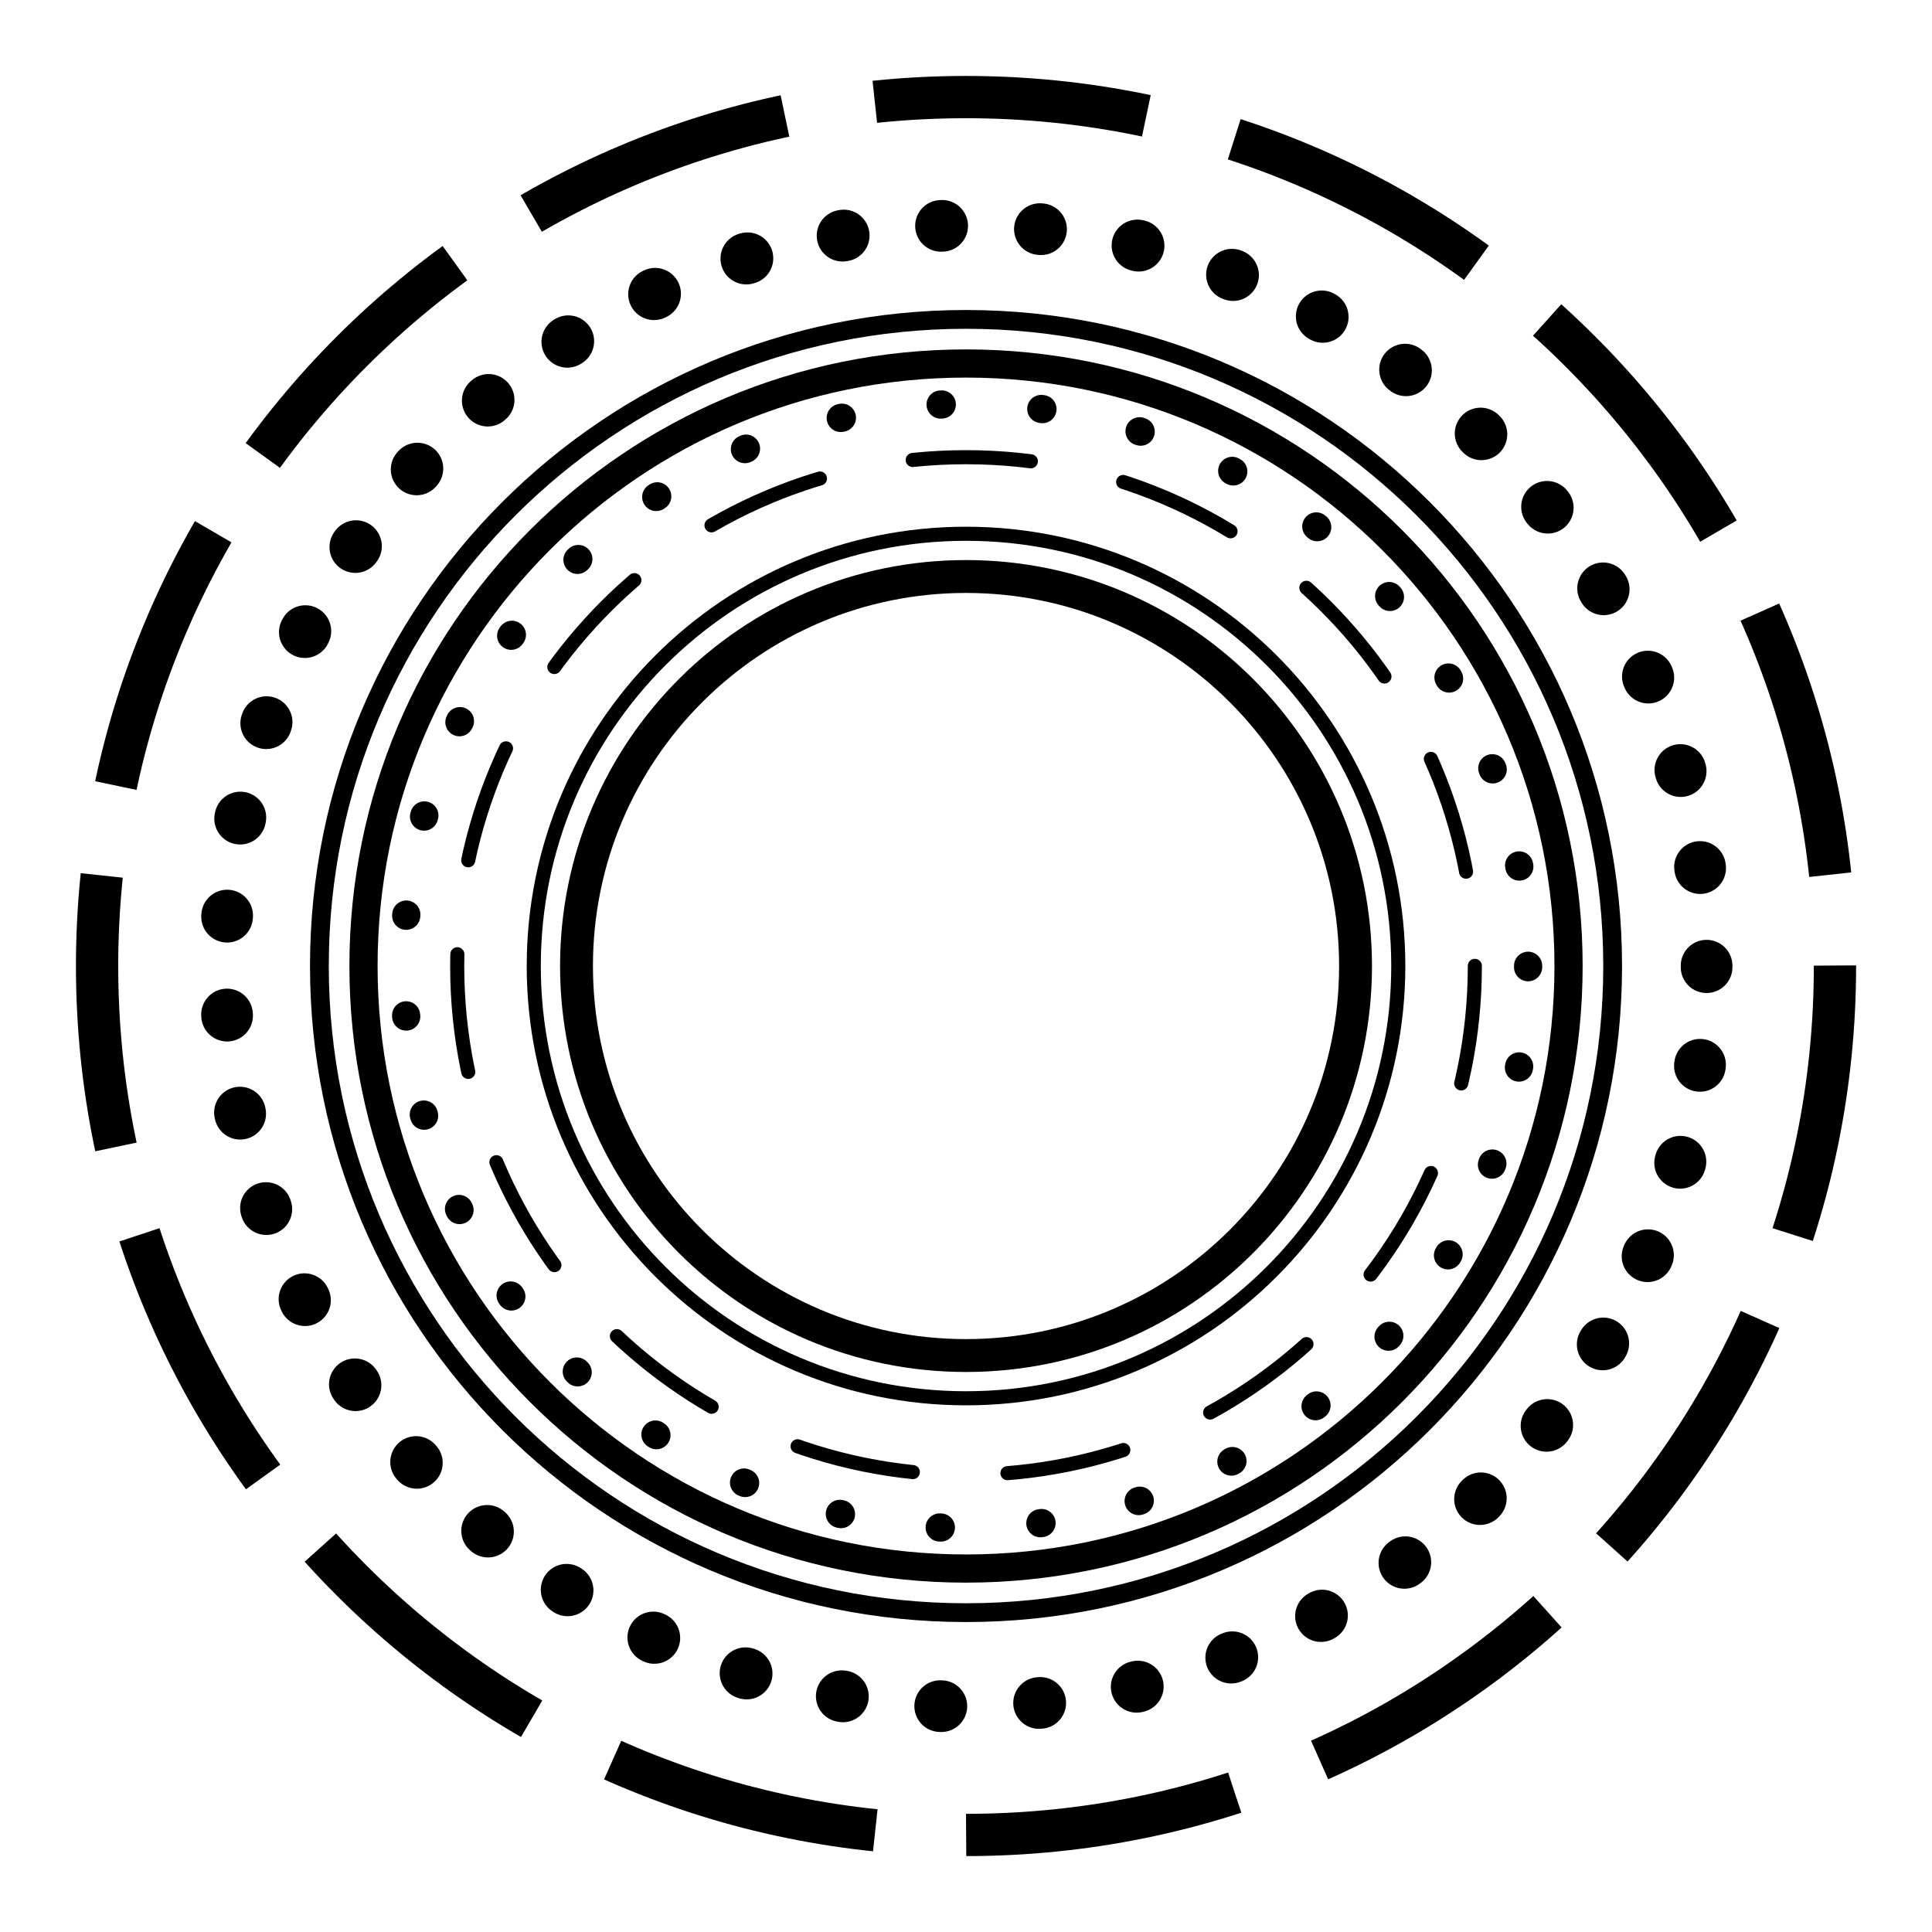
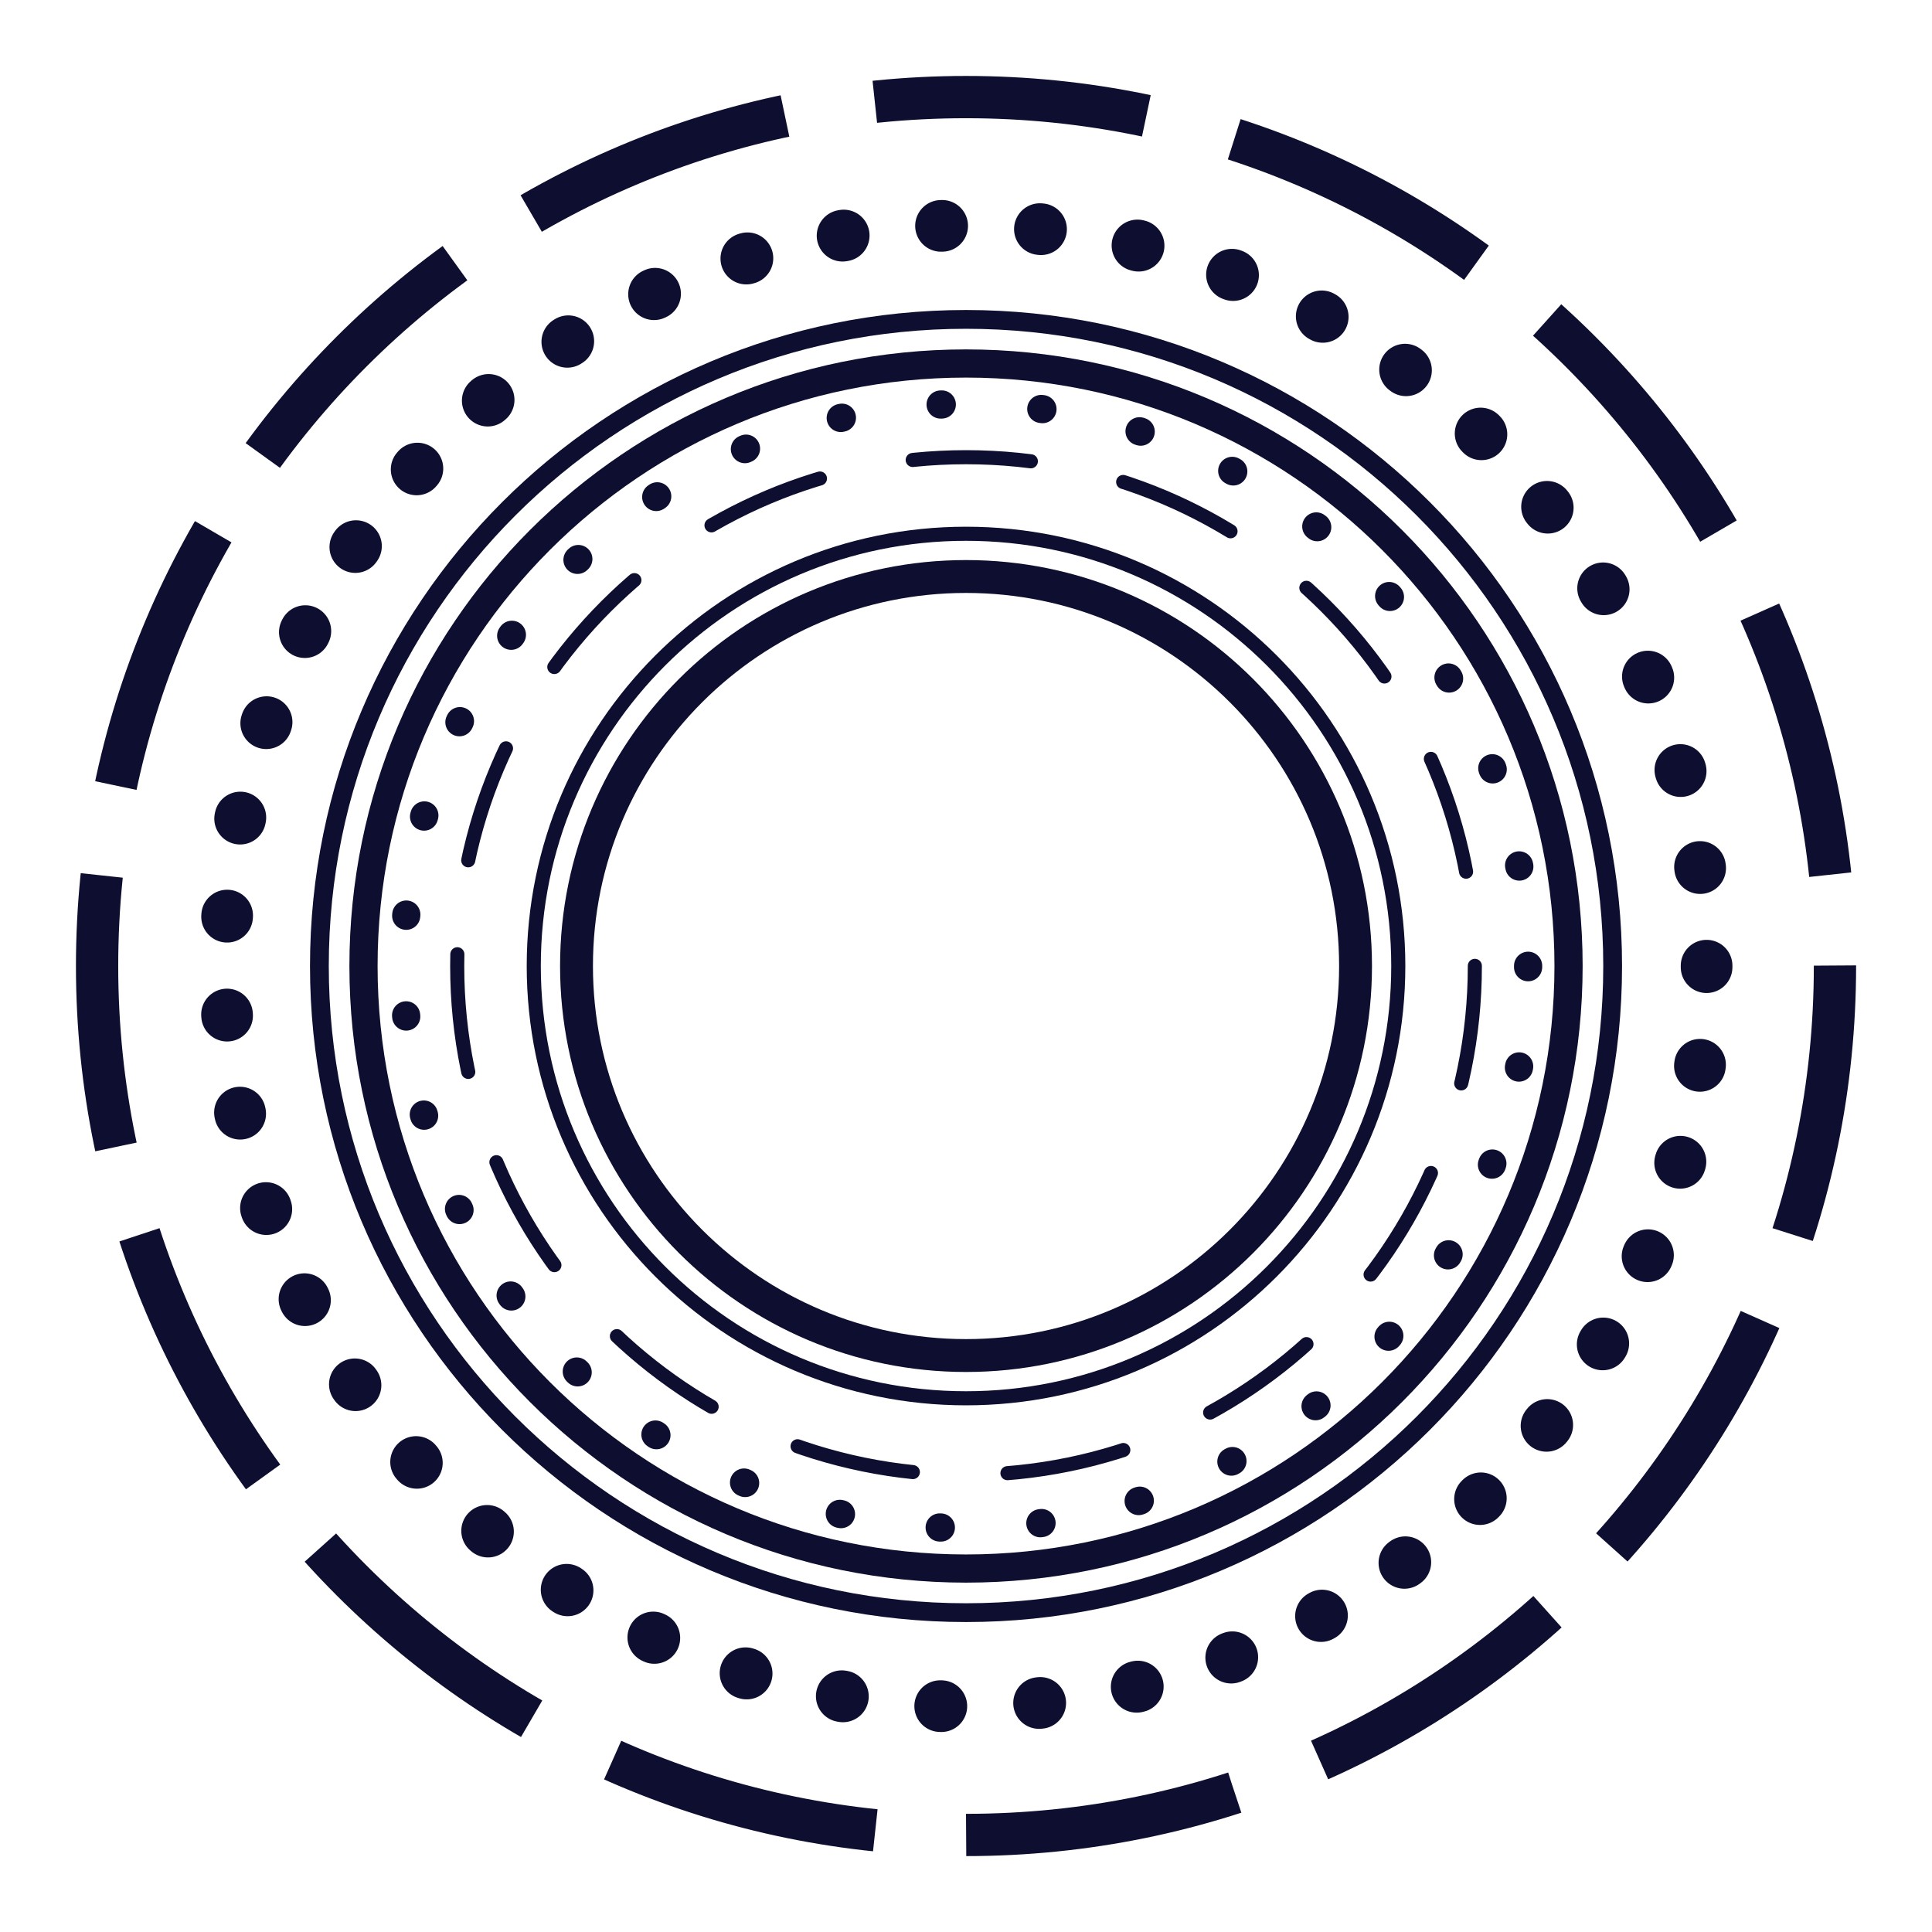
<svg xmlns="http://www.w3.org/2000/svg" version="1.1" id="Layer_1" x="0px" y="0px" viewBox="0 0 411.33 411.33" style="enable-background:new 0 0 411.33 411.33;" xml:space="preserve">
  <style type="text/css">
- 	.st0{fill:none;stroke:#000000;stroke-width:3;stroke-linecap:round;stroke-miterlimit:10;stroke-dasharray:25.211,20.169;}
- 	.st1{fill:none;stroke:#000000;stroke-width:11;stroke-linecap:round;stroke-miterlimit:10;stroke-dasharray:0.248,20.831;}
- 	.st2{fill:none;stroke:#000000;stroke-width:6;stroke-linecap:round;stroke-miterlimit:10;stroke-dasharray:0.253,21.231;}
- 	.st3{fill:none;stroke:#000000;stroke-width:9;stroke-miterlimit:10;stroke-dasharray:58.122,19.374;}
- 	.st4{fill:none;stroke:#000000;stroke-width:6;stroke-miterlimit:10;}
- 	.st5{fill:none;stroke:#000000;stroke-width:4;stroke-miterlimit:10;}
- 	.st6{fill:none;stroke:#000000;stroke-width:3;stroke-miterlimit:10;}
- 	.st7{fill:none;stroke:#000000;stroke-width:7;stroke-miterlimit:10;}
+ 	.st0{fill:none;stroke:#0E0E30;stroke-width:3;stroke-linecap:round;stroke-miterlimit:10;stroke-dasharray:25.211,20.169;}
+ 	.st1{fill:none;stroke:#0E0E30;stroke-width:11;stroke-linecap:round;stroke-miterlimit:10;stroke-dasharray:0.248,20.831;}
+ 	.st2{fill:none;stroke:#0E0E30;stroke-width:6;stroke-linecap:round;stroke-miterlimit:10;stroke-dasharray:0.253,21.231;}
+ 	.st3{fill:none;stroke:#0E0E30;stroke-width:9;stroke-miterlimit:10;stroke-dasharray:58.122,19.374;}
+ 	.st4{fill:none;stroke:#0E0E30;stroke-width:6;stroke-miterlimit:10;}
+ 	.st5{fill:none;stroke:#0E0E30;stroke-width:4;stroke-miterlimit:10;}
+ 	.st6{fill:none;stroke:#0E0E30;stroke-width:3;stroke-miterlimit:10;}
+ 	.st7{fill:none;stroke:#0E0E30;stroke-width:7;stroke-miterlimit:10;}
</style>
  <g>
    <circle class="st0" cx="205.67" cy="205.67" r="108.33" />
  </g>
  <g>
    <circle class="st1" cx="205.67" cy="205.67" r="157.67" />
  </g>
  <g>
    <circle class="st2" cx="205.67" cy="205.67" r="119.67" />
  </g>
  <g>
    <circle class="st3" cx="205.67" cy="205.67" r="185" />
  </g>
  <circle class="st4" cx="205.67" cy="205.67" r="128.28" />
  <circle class="st5" cx="205.67" cy="205.67" r="137.67" />
  <circle class="st6" cx="205.67" cy="205.67" r="92.03" />
  <circle class="st7" cx="205.67" cy="205.67" r="82.93" />
</svg>
